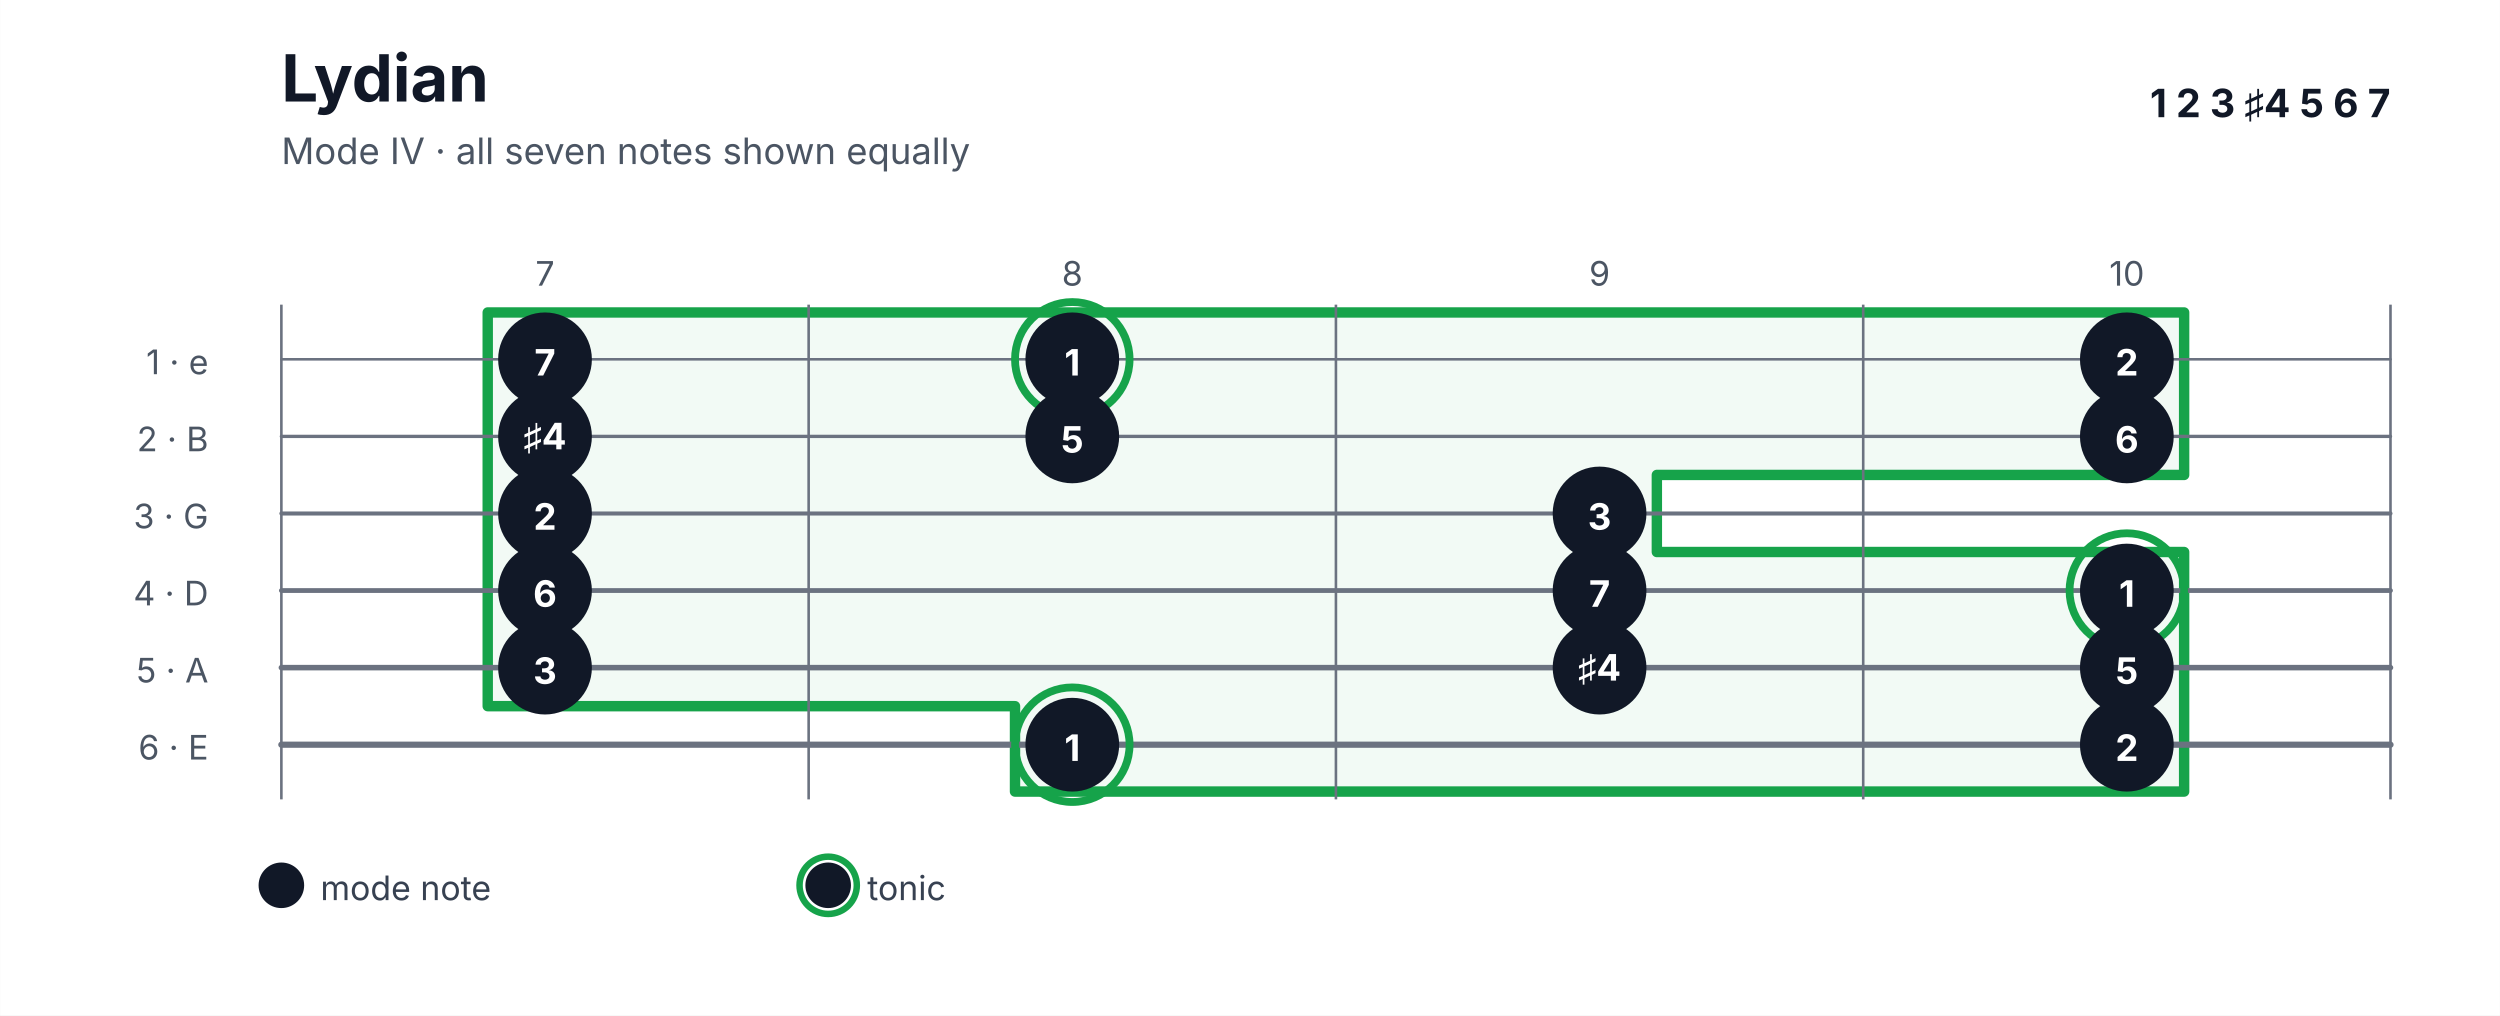
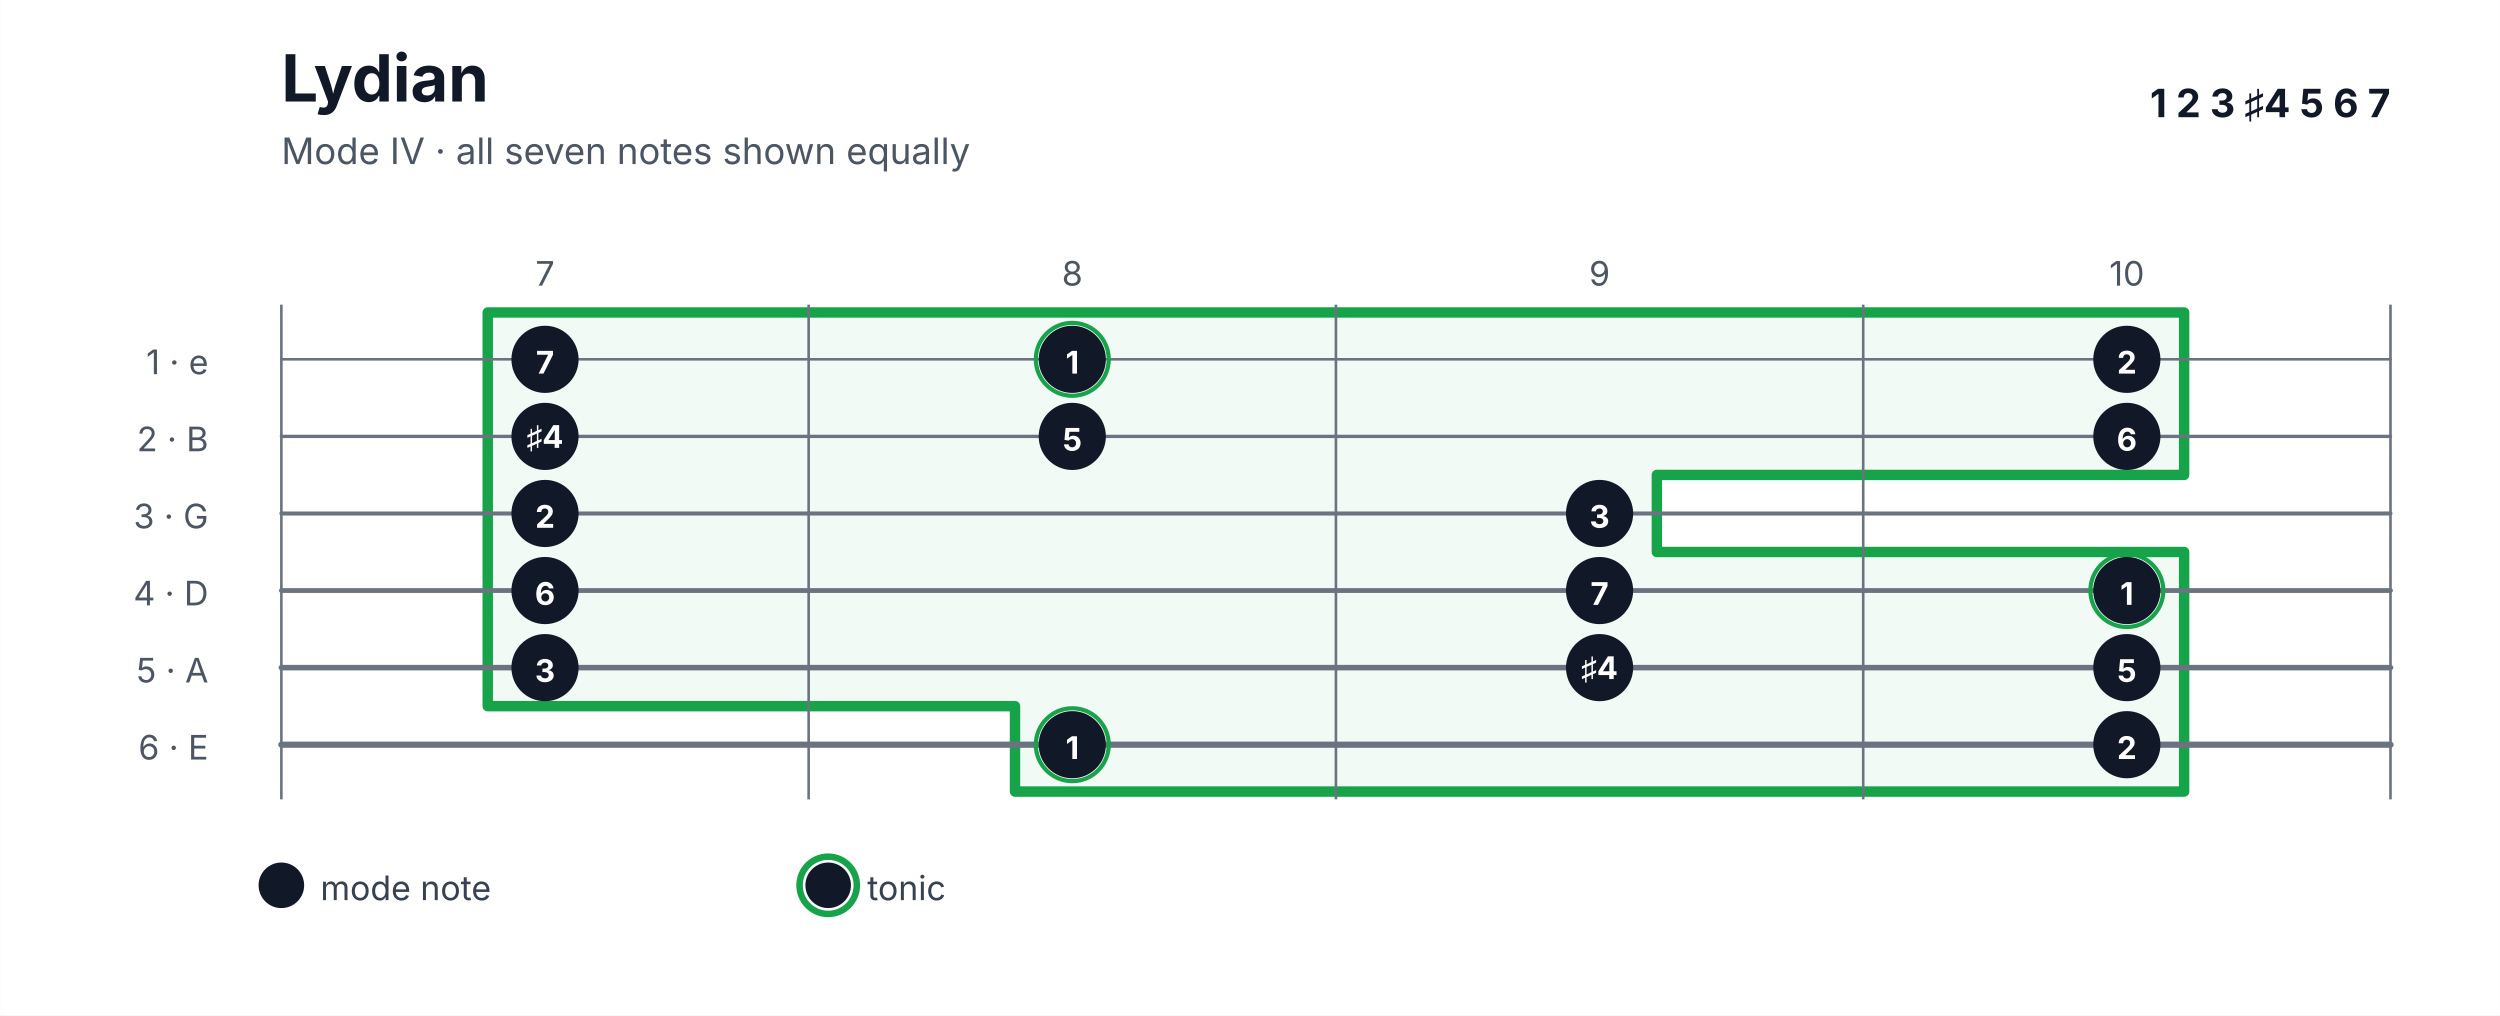
<svg xmlns="http://www.w3.org/2000/svg" width="10in" height="4.062in" viewBox="0 0 960 390" role="img" aria-labelledby="c-lydian-full-title c-lydian-full-desc" data-mode-id="c-lydian" data-view="full" data-overlay="none">
  <style>
        svg{background:#fff;color:#111827;font-family:Inter,Segoe UI,Arial,sans-serif;text-rendering:geometricPrecision}
        text{fill:#111827}
        .diagram-title{font-size:25px;font-weight:700}.subtitle{font-size:14px;fill:#4b5563}.formula{font-size:15px;font-weight:650;text-anchor:end}
        .fret,.string{stroke:#6b7280;vector-effect:non-scaling-stroke}.fret{stroke-width:1px}.string{stroke-linecap:round}
        .fret-label,.string-label{font-size:13px;fill:#4b5563;text-anchor:middle;dominant-baseline:middle}
        .string-label{text-anchor:end}.position-outline{fill-opacity:.055;stroke-width:4;stroke-linejoin:round;vector-effect:non-scaling-stroke}
-         .marker-disc{stroke:#111827;stroke-width:2;vector-effect:non-scaling-stroke}.core .marker-disc,.equal .marker-disc{fill:#111827}.optional .marker-disc{fill:#fff}
-         .marker-label{font-size:14px;font-weight:700;text-anchor:middle;dominant-baseline:middle;pointer-events:none}.core .marker-label,.equal .marker-label{fill:#fff}.optional .marker-label{fill:#111827}
-         .overlay-highlight .marker-disc{stroke:#b45309;stroke-width:5}
-         .tonic-ring{fill:none;stroke-width:3;vector-effect:non-scaling-stroke}
+         .marker-disc{stroke:#111827;stroke-width:1.8;vector-effect:non-scaling-stroke}.core .marker-disc,.equal .marker-disc{fill:#111827}.optional .marker-disc{fill:#fff}
+         .marker-label{font-size:12px;font-weight:700;text-anchor:middle;dominant-baseline:middle;pointer-events:none}.core .marker-label,.equal .marker-label{fill:#fff}.optional .marker-label{fill:#111827}
+         .overlay-highlight .marker-disc{stroke:#b45309;stroke-width:4}
+         .tonic-ring{fill:none;stroke-width:1.6;vector-effect:non-scaling-stroke}
        .legend-core,.legend-equal{fill:#111827;stroke:#111827;stroke-width:1.5}.legend-optional{fill:#fff;stroke:#111827;stroke-width:1.8}.legend-tonic{fill:none;stroke-width:2.5}.legend-overlay{fill:#111827;stroke:#b45309;stroke-width:4}
        .legend-text{font-size:13px;fill:#374151;dominant-baseline:middle}.overlay-caption{font-size:13px;font-weight:650;fill:#92400e}
      </style>
  <rect width="960" height="390" fill="#fff" />
  <text class="diagram-title" x="108" y="39">Lydian</text>
  <text class="subtitle" x="108" y="63">Mode IV · all seven notes shown equally</text>
  <text class="formula" x="918" y="45">1  2  3  ♯4  5  6  7</text>
  <path class="position-outline" style="fill:#16a34a;stroke:#16a34a" d="M 187.25 120 L 838.75 120 L 838.75 152.8 L 838.75 152.8 L 838.75 182.4 L 636.25 182.4 L 636.25 212 L 838.75 212 L 838.75 241.6 L 838.75 241.6 L 838.75 271.2 L 838.75 271.2 L 838.75 304 L 389.75 304 L 389.75 271.2 L 187.25 271.2 L 187.25 241.6 L 187.25 241.6 L 187.25 212 L 187.25 212 L 187.25 182.4 L 187.25 182.4 L 187.25 152.8 L 187.25 152.8 Z" />
  <line class="fret" x1="108" y1="117" x2="108" y2="307" />
  <line class="fret" x1="310.5" y1="117" x2="310.5" y2="307" />
  <line class="fret" x1="513" y1="117" x2="513" y2="307" />
  <line class="fret" x1="715.5" y1="117" x2="715.5" y2="307" />
  <line class="fret" x1="918" y1="117" x2="918" y2="307" />
  <line class="string" style="stroke-width:1.00px" x1="108" y1="138" x2="918" y2="138" />
  <text class="string-label" x="80" y="139">1 · e</text>
  <line class="string" style="stroke-width:1.28px" x1="108" y1="167.6" x2="918" y2="167.6" />
  <text class="string-label" x="80" y="168.6">2 · B</text>
  <line class="string" style="stroke-width:1.56px" x1="108" y1="197.2" x2="918" y2="197.2" />
  <text class="string-label" x="80" y="198.2">3 · G</text>
  <line class="string" style="stroke-width:1.84px" x1="108" y1="226.8" x2="918" y2="226.8" />
  <text class="string-label" x="80" y="227.8">4 · D</text>
  <line class="string" style="stroke-width:2.12px" x1="108" y1="256.4" x2="918" y2="256.4" />
  <text class="string-label" x="80" y="257.4">5 · A</text>
  <line class="string" style="stroke-width:2.40px" x1="108" y1="286" x2="918" y2="286" />
  <text class="string-label" x="80" y="287">6 · E</text>
  <text class="fret-label" x="209.25" y="105">7</text>
  <text class="fret-label" x="411.75" y="105">8</text>
  <text class="fret-label" x="614.25" y="105">9</text>
  <text class="fret-label" x="816.75" y="105">10</text>
  <g class="marker equal" transform="translate(209.25 138)">
-     <circle class="marker-disc" r="17" />
+     <circle class="marker-disc" r="12" />
    <text class="marker-label" x="0" y="1">7</text>
  </g>
  <g class="marker equal tonic" transform="translate(411.75 138)">
-     <circle class="tonic-ring" style="stroke:#16a34a" r="22" />
-     <circle class="marker-disc" r="17" />
+     <circle class="tonic-ring" style="stroke:#16a34a" r="14" />
+     <circle class="marker-disc" r="12" />
    <text class="marker-label" x="0" y="1">1</text>
  </g>
  <g class="marker equal" transform="translate(816.75 138)">
-     <circle class="marker-disc" r="17" />
+     <circle class="marker-disc" r="12" />
    <text class="marker-label" x="0" y="1">2</text>
  </g>
  <g class="marker equal" transform="translate(209.25 167.6)">
-     <circle class="marker-disc" r="17" />
+     <circle class="marker-disc" r="12" />
    <text class="marker-label" x="0" y="1">♯4</text>
  </g>
  <g class="marker equal" transform="translate(411.75 167.6)">
-     <circle class="marker-disc" r="17" />
+     <circle class="marker-disc" r="12" />
    <text class="marker-label" x="0" y="1">5</text>
  </g>
  <g class="marker equal" transform="translate(816.75 167.6)">
-     <circle class="marker-disc" r="17" />
+     <circle class="marker-disc" r="12" />
    <text class="marker-label" x="0" y="1">6</text>
  </g>
  <g class="marker equal" transform="translate(209.25 197.2)">
-     <circle class="marker-disc" r="17" />
+     <circle class="marker-disc" r="12" />
    <text class="marker-label" x="0" y="1">2</text>
  </g>
  <g class="marker equal" transform="translate(614.25 197.2)">
-     <circle class="marker-disc" r="17" />
+     <circle class="marker-disc" r="12" />
    <text class="marker-label" x="0" y="1">3</text>
  </g>
  <g class="marker equal" transform="translate(209.25 226.8)">
-     <circle class="marker-disc" r="17" />
+     <circle class="marker-disc" r="12" />
    <text class="marker-label" x="0" y="1">6</text>
  </g>
  <g class="marker equal" transform="translate(614.25 226.8)">
-     <circle class="marker-disc" r="17" />
+     <circle class="marker-disc" r="12" />
    <text class="marker-label" x="0" y="1">7</text>
  </g>
  <g class="marker equal tonic" transform="translate(816.75 226.8)">
-     <circle class="tonic-ring" style="stroke:#16a34a" r="22" />
-     <circle class="marker-disc" r="17" />
+     <circle class="tonic-ring" style="stroke:#16a34a" r="14" />
+     <circle class="marker-disc" r="12" />
    <text class="marker-label" x="0" y="1">1</text>
  </g>
  <g class="marker equal" transform="translate(209.25 256.4)">
-     <circle class="marker-disc" r="17" />
+     <circle class="marker-disc" r="12" />
    <text class="marker-label" x="0" y="1">3</text>
  </g>
  <g class="marker equal" transform="translate(614.25 256.4)">
-     <circle class="marker-disc" r="17" />
+     <circle class="marker-disc" r="12" />
    <text class="marker-label" x="0" y="1">♯4</text>
  </g>
  <g class="marker equal" transform="translate(816.75 256.4)">
-     <circle class="marker-disc" r="17" />
+     <circle class="marker-disc" r="12" />
    <text class="marker-label" x="0" y="1">5</text>
  </g>
  <g class="marker equal tonic" transform="translate(411.75 286)">
-     <circle class="tonic-ring" style="stroke:#16a34a" r="22" />
-     <circle class="marker-disc" r="17" />
+     <circle class="tonic-ring" style="stroke:#16a34a" r="14" />
+     <circle class="marker-disc" r="12" />
    <text class="marker-label" x="0" y="1">1</text>
  </g>
  <g class="marker equal" transform="translate(816.75 286)">
-     <circle class="marker-disc" r="17" />
+     <circle class="marker-disc" r="12" />
    <text class="marker-label" x="0" y="1">2</text>
  </g>
  <g transform="translate(108 340)">
    <g transform="translate(0 0)">
      <circle class="legend-equal" cx="0" cy="0" r="8" />
      <text class="legend-text" x="15" y="1">mode note</text>
    </g>
    <g transform="translate(210 0)">
      <circle class="legend-tonic" style="stroke:#16a34a" cx="0" cy="0" r="11" />
      <circle class="legend-core" cx="0" cy="0" r="8" />
      <text class="legend-text" x="15" y="1">tonic</text>
    </g>
  </g>
</svg>
